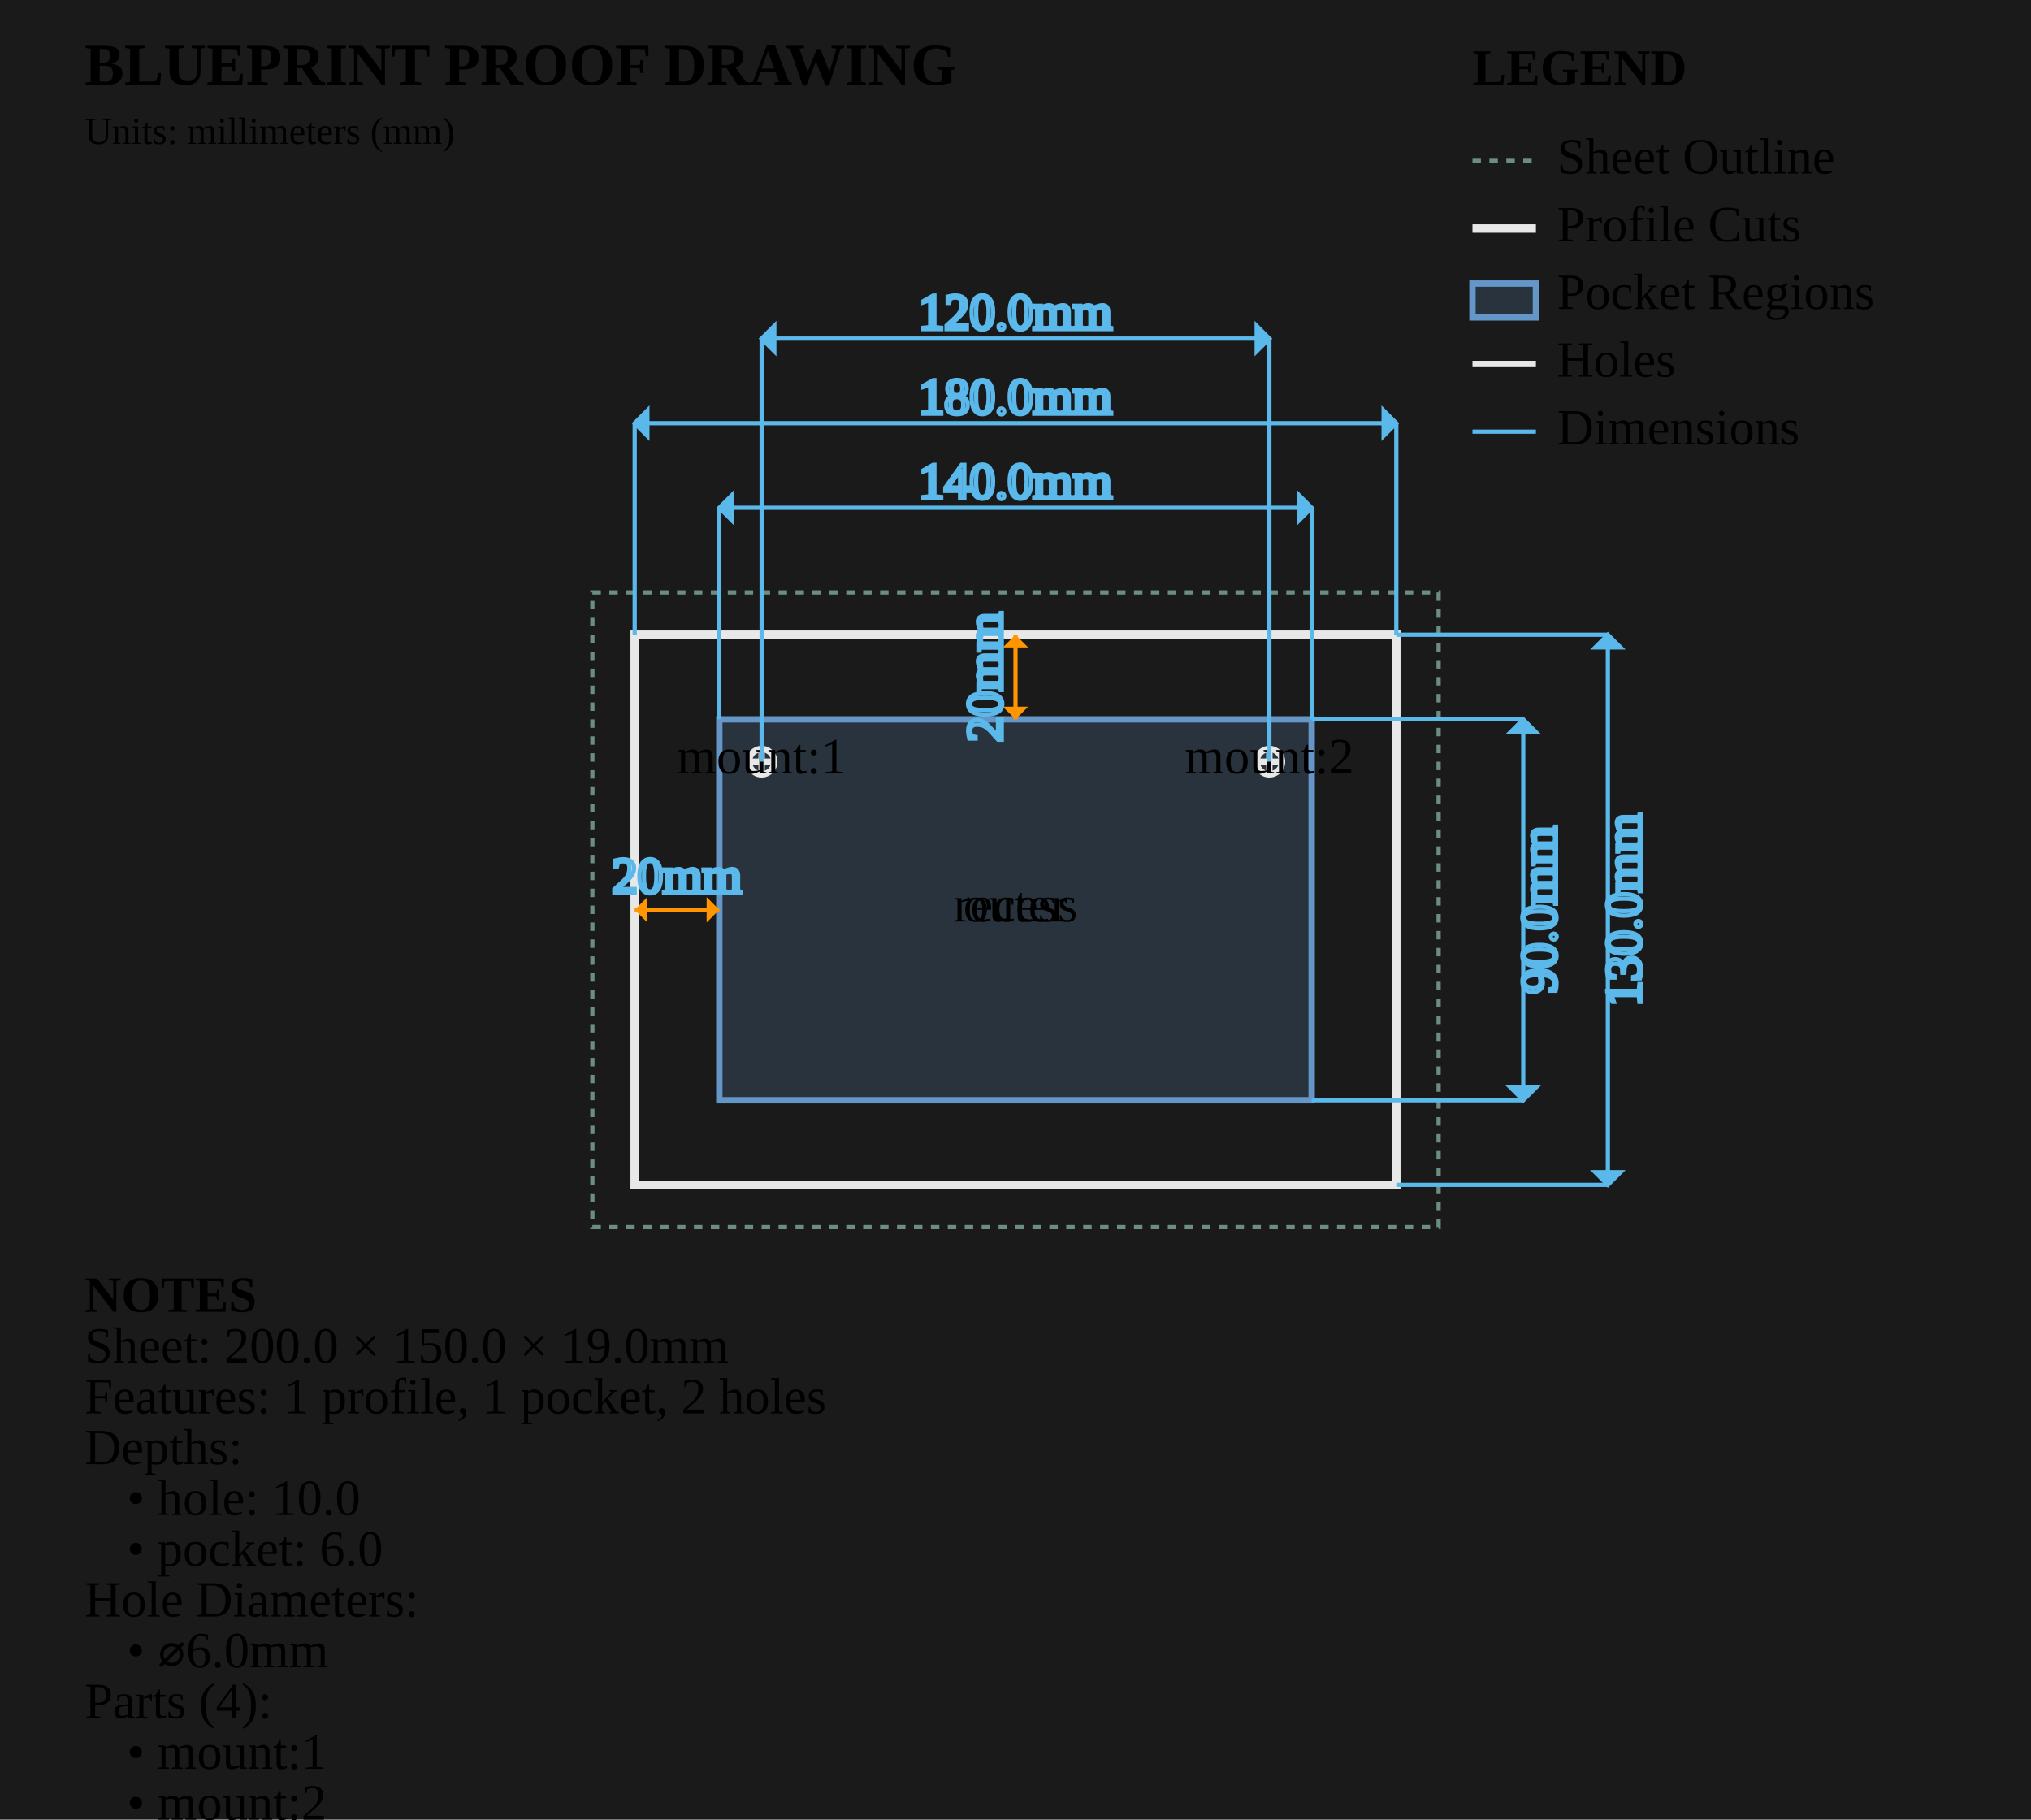
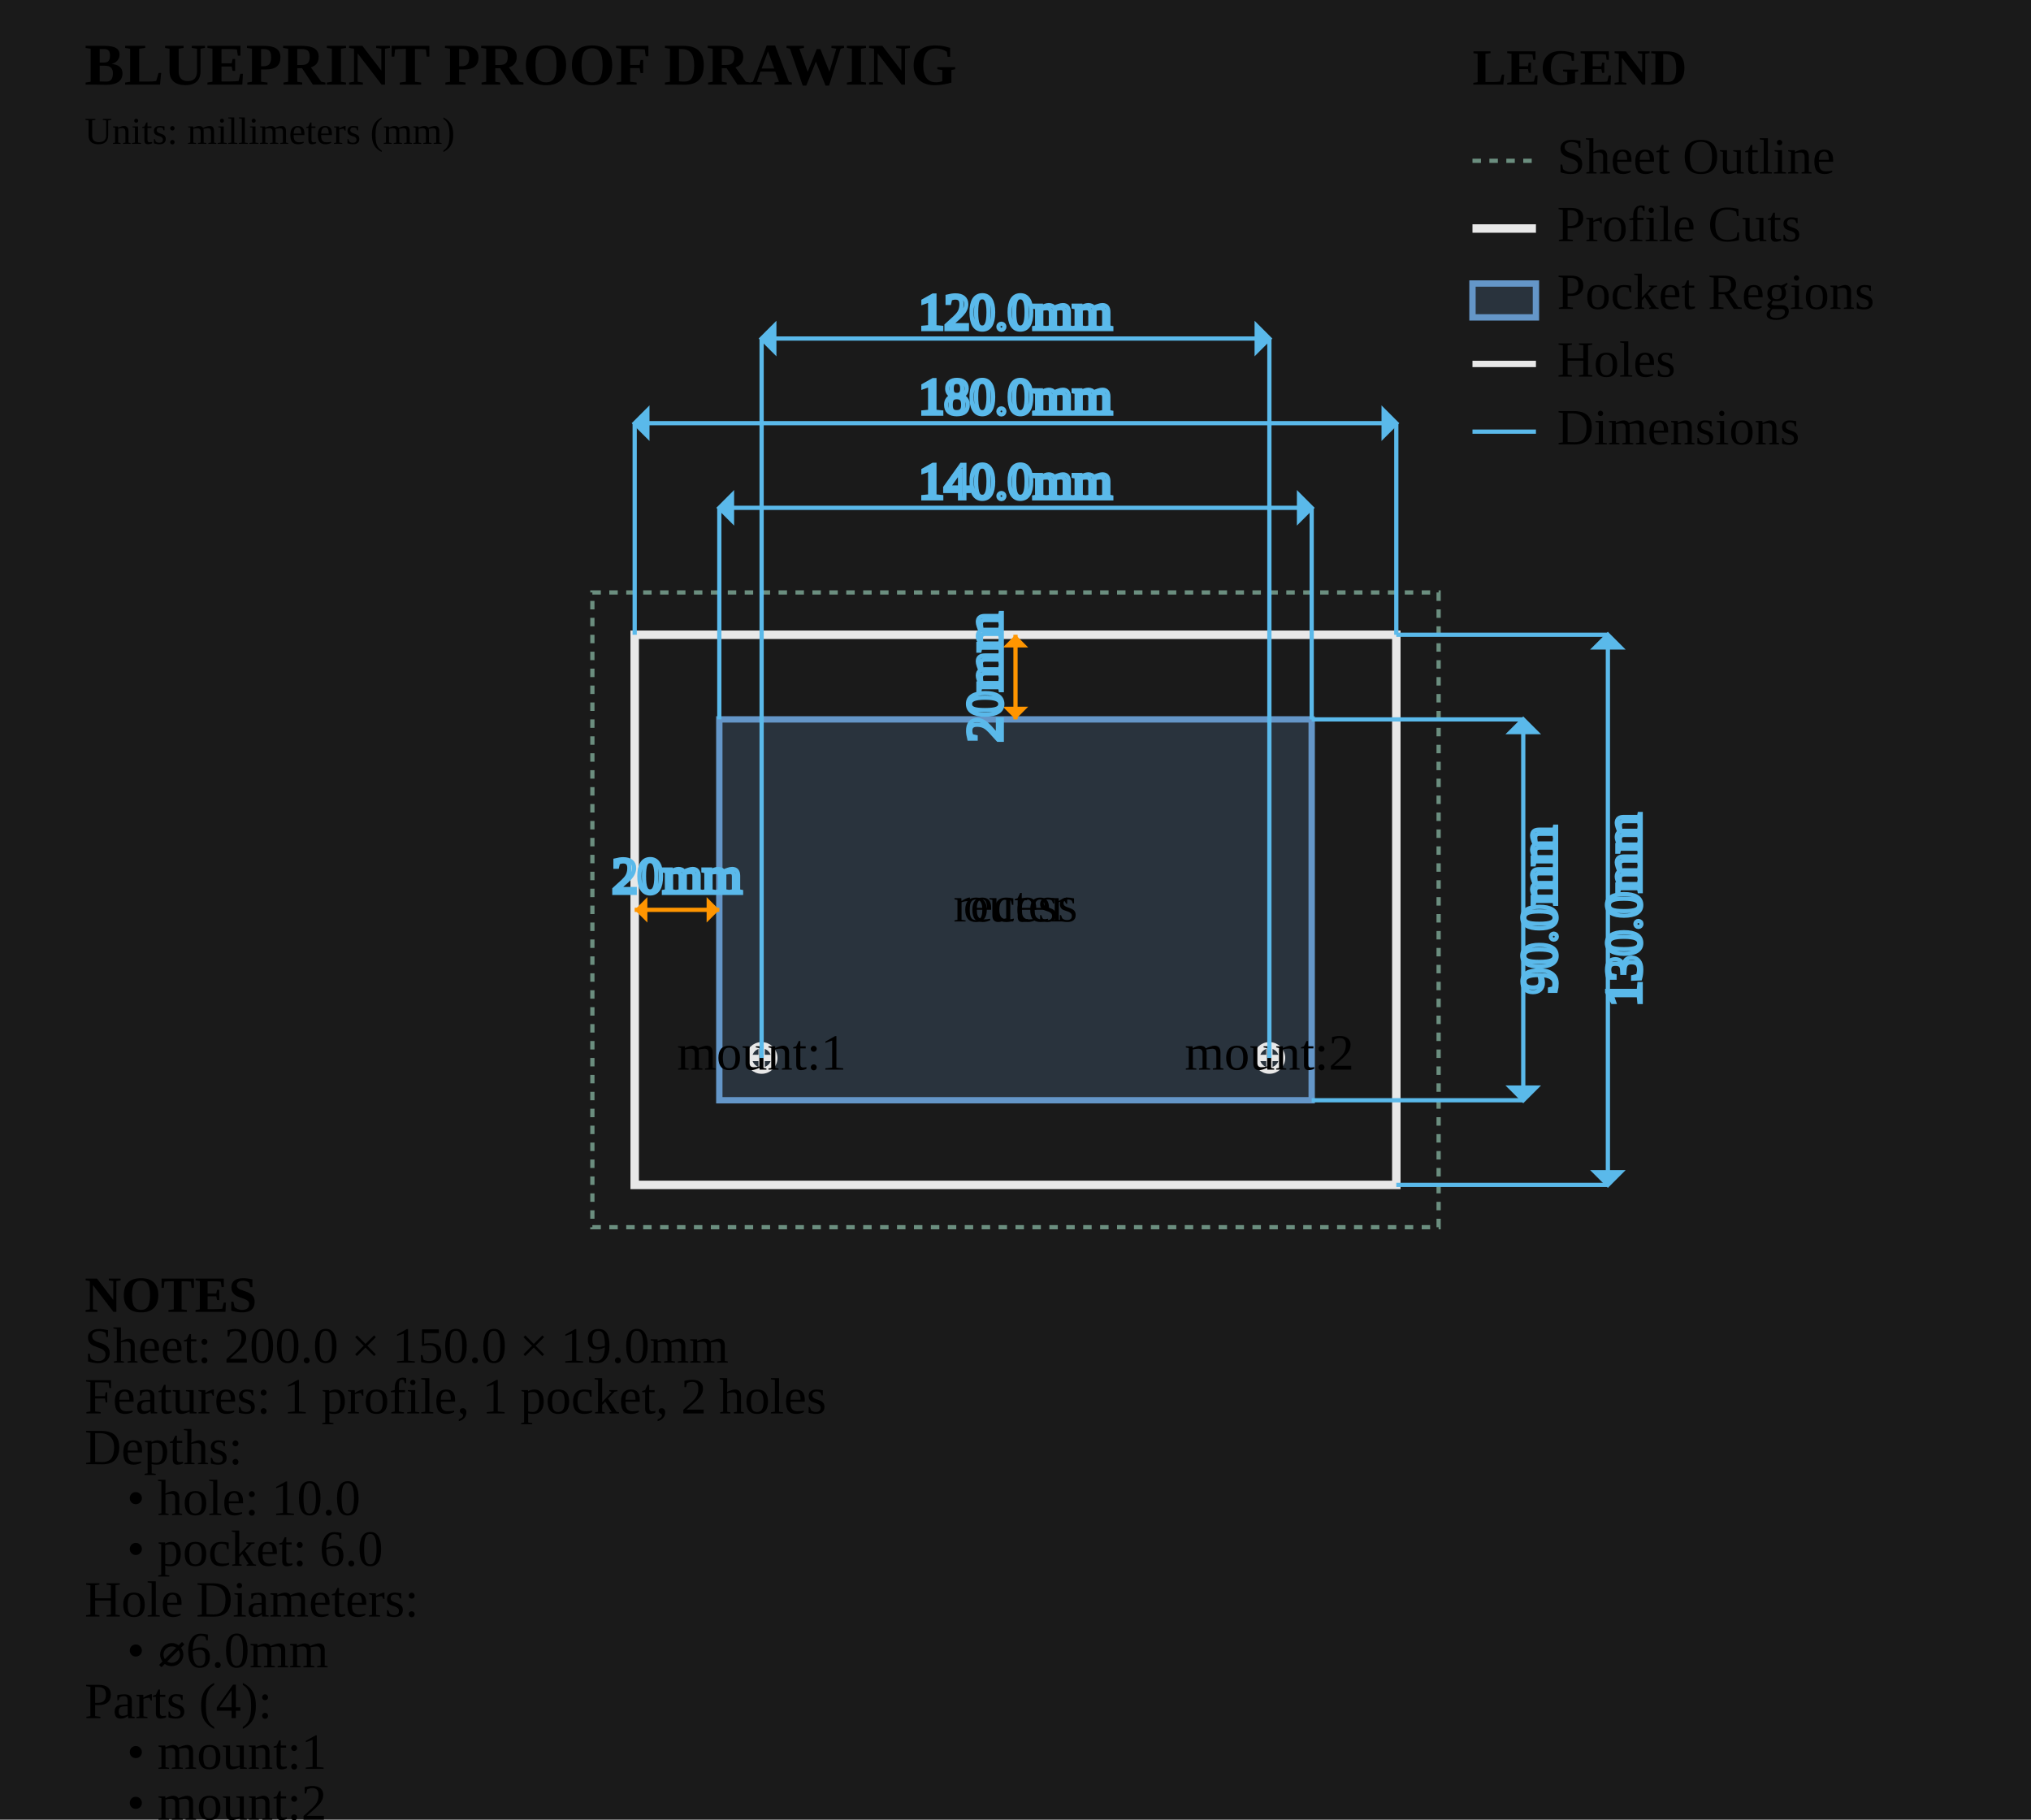
<svg xmlns="http://www.w3.org/2000/svg" viewBox="0 0 480.0 430.0" width="480.0mm" height="430.0mm">
  <style>
        .sheet-outline { stroke: #6b8e7f; stroke-width: 1; fill: none; stroke-dasharray: 2,2; }
        .profile-cuts { stroke: #e8e8e8; stroke-width: 2; fill: none; }
        .pocket-regions { stroke: #6496c8; stroke-width: 1.5; fill: #6496c8; fill-opacity: 0.2; }
        .holes { stroke: #e8e8e8; stroke-width: 1.5; fill: none; }
        .engrave-paths { stroke: #888888; stroke-width: 1; fill: none; stroke-dasharray: 4,4; }
        .construction { stroke: #6b8e7f; stroke-width: 0.5; fill: none; stroke-dasharray: 2,2; }
        .dimensions { stroke: #5ab9ea; stroke-width: 1; fill: none; }
        .dimension-text { fill:
        .gap-dimensions { stroke: #ff9500; stroke-width: 1; fill: none; }
        .gap-text { fill:
        .notes { fill: #cccccc; font-family: monospace; font-size: 10px; }
        .legend { fill: #cccccc; font-family: monospace; font-size: 10px; }
        .part-label { fill: #ffcc00; font-family: monospace; font-size: 8px; font-weight: bold; }
    </style>
  <rect x="0" y="0" width="480.0" height="430.0" fill="#1a1a1a" />
  <g id="SHEET_OUTLINE" class="sheet-outline">
    <rect x="140" y="140" width="200.0" height="150.0" />
  </g>
  <g id="PROFILE_CUTS" class="profile-cuts">
    <rect x="150.0" y="150.0" width="180.0" height="130.0" />
  </g>
  <g id="POCKET_REGIONS" class="pocket-regions">
    <rect x="170.0" y="170.0" width="140.0" height="90.0" />
  </g>
  <g id="ENGRAVE_PATHS" class="engrave-paths" />
  <g id="HOLES" class="holes">
-     <circle cx="180.0" cy="180.0" r="3.0" />
-     <line x1="177.0" y1="180.0" x2="183.0" y2="180.0" />
-     <line x1="180.0" y1="177.0" x2="180.0" y2="183.0" />
-     <circle cx="300.0" cy="180.0" r="3.0" />
-     <line x1="297.0" y1="180.0" x2="303.0" y2="180.0" />
-     <line x1="300.0" y1="177.0" x2="300.0" y2="183.0" />
+     <circle cx="180.0" cy="250.0" r="3.0" />
+     <line x1="177.0" y1="250.0" x2="183.0" y2="250.0" />
+     <line x1="180.0" y1="247.0" x2="180.0" y2="253.0" />
+     <circle cx="300.0" cy="250.0" r="3.0" />
+     <line x1="297.0" y1="250.0" x2="303.0" y2="250.0" />
+     <line x1="300.0" y1="247.0" x2="300.0" y2="253.0" />
  </g>
  <g id="LABELS" class="labels">
    <text x="240.0" y="215.0" class="part-label" text-anchor="middle" dominant-baseline="middle">outer</text>
    <text x="240.0" y="215.0" class="part-label" text-anchor="middle" dominant-baseline="middle">recess</text>
-     <text x="180.0" y="180.0" class="part-label" text-anchor="middle" dominant-baseline="middle">mount:1</text>
-     <text x="300.0" y="180.0" class="part-label" text-anchor="middle" dominant-baseline="middle">mount:2</text>
+     <text x="180.0" y="250.0" class="part-label" text-anchor="middle" dominant-baseline="middle">mount:1</text>
+     <text x="300.0" y="250.0" class="part-label" text-anchor="middle" dominant-baseline="middle">mount:2</text>
  </g>
  <g id="CONSTRUCTION" class="construction" />
  <g id="DIMENSIONS" class="dimensions">
    <line x1="170.0" y1="170.0" x2="170.0" y2="120.0" stroke="#5ab9ea" stroke-width="1" />
    <line x1="310.0" y1="170.0" x2="310.0" y2="120.0" stroke="#5ab9ea" stroke-width="1" />
    <line x1="170.0" y1="120.0" x2="310.0" y2="120.0" stroke="#5ab9ea" stroke-width="1" />
    <polygon points="170.0,120.0 173.0,117.0 173.0,123.0" fill="#5ab9ea" />
    <polygon points="310.0,120.0 307.0,117.0 307.0,123.0" fill="#5ab9ea" />
    <text x="240.0" y="115.0" class="dimension-text" text-anchor="middle" dominant-baseline="middle">140.0mm</text>
    <line x1="310.0" y1="170.0" x2="360.0" y2="170.0" stroke="#5ab9ea" stroke-width="1" />
    <line x1="310.0" y1="260.0" x2="360.0" y2="260.0" stroke="#5ab9ea" stroke-width="1" />
    <line x1="360.0" y1="170.0" x2="360.0" y2="260.0" stroke="#5ab9ea" stroke-width="1" />
    <polygon points="360.0,170.0 357.0,173.0 363.0,173.0" fill="#5ab9ea" />
    <polygon points="360.0,260.0 357.0,257.0 363.0,257.0" fill="#5ab9ea" />
    <text x="365.0" y="215.0" class="dimension-text" text-anchor="middle" dominant-baseline="middle" transform="rotate(-90 365.0 215.0)">90.0mm</text>
    <line x1="150.0" y1="150.0" x2="150.0" y2="100.0" stroke="#5ab9ea" stroke-width="1" />
    <line x1="330.0" y1="150.0" x2="330.0" y2="100.0" stroke="#5ab9ea" stroke-width="1" />
    <line x1="150.0" y1="100.0" x2="330.0" y2="100.0" stroke="#5ab9ea" stroke-width="1" />
    <polygon points="150.0,100.0 153.0,97.0 153.0,103.0" fill="#5ab9ea" />
    <polygon points="330.0,100.0 327.0,97.0 327.0,103.0" fill="#5ab9ea" />
    <text x="240.0" y="95.0" class="dimension-text" text-anchor="middle" dominant-baseline="middle">180.0mm</text>
    <line x1="330.0" y1="150.0" x2="380.0" y2="150.0" stroke="#5ab9ea" stroke-width="1" />
    <line x1="330.0" y1="280.0" x2="380.0" y2="280.0" stroke="#5ab9ea" stroke-width="1" />
    <line x1="380.0" y1="150.0" x2="380.0" y2="280.0" stroke="#5ab9ea" stroke-width="1" />
    <polygon points="380.0,150.0 377.0,153.0 383.0,153.0" fill="#5ab9ea" />
    <polygon points="380.0,280.0 377.0,277.0 383.0,277.0" fill="#5ab9ea" />
    <text x="385.0" y="215.0" class="dimension-text" text-anchor="middle" dominant-baseline="middle" transform="rotate(-90 385.0 215.0)">130.0mm</text>
-     <line x1="180.0" y1="180.0" x2="180.0" y2="80.0" stroke="#5ab9ea" stroke-width="1" />
-     <line x1="300.0" y1="180.0" x2="300.0" y2="80.0" stroke="#5ab9ea" stroke-width="1" />
+     <line x1="180.0" y1="250.0" x2="180.0" y2="80.0" stroke="#5ab9ea" stroke-width="1" />
+     <line x1="300.0" y1="250.0" x2="300.0" y2="80.0" stroke="#5ab9ea" stroke-width="1" />
    <line x1="180.0" y1="80.0" x2="300.0" y2="80.0" stroke="#5ab9ea" stroke-width="1" />
    <polygon points="180.0,80.0 183.0,77.0 183.0,83.0" fill="#5ab9ea" />
    <polygon points="300.0,80.0 297.0,77.0 297.0,83.0" fill="#5ab9ea" />
    <text x="240.0" y="75.0" class="dimension-text" text-anchor="middle" dominant-baseline="middle">120.0mm</text>
    <line x1="150.0" y1="215.0" x2="170.0" y2="215.0" stroke="#ff9500" stroke-width="1" />
    <path d="M 150.0,215.0 L 153.0,212.0 L 153.0,218.0 Z" class="gap-dimensions" stroke="none" fill="#ff9500" />
    <path d="M 170.0,215.0 L 167.0,212.0 L 167.0,218.0 Z" class="gap-dimensions" stroke="none" fill="#ff9500" />
    <text x="160.0" y="211.0" class="gap-text" text-anchor="middle">20mm</text>
    <line x1="240.0" y1="150.0" x2="240.0" y2="170.0" stroke="#ff9500" stroke-width="1" />
    <path d="M 240.0,150.0 L 237.0,153.0 L 243.0,153.0 Z" class="gap-dimensions" stroke="none" fill="#ff9500" />
    <path d="M 240.0,170.0 L 237.0,167.0 L 243.0,167.0 Z" class="gap-dimensions" stroke="none" fill="#ff9500" />
    <text x="234.0" y="160.0" class="gap-text" text-anchor="middle" dominant-baseline="middle" transform="rotate(-90 234.0 160.0)">20mm</text>
  </g>
  <g id="NOTES" class="notes">
    <text x="20" y="310.0" class="notes" font-weight="bold">NOTES</text>
    <text x="20" y="322.0" class="notes">Sheet: 200.0 × 150.0 × 19.0mm</text>
    <text x="20" y="334.0" class="notes">Features: 1 profile, 1 pocket, 2 holes</text>
    <text x="20" y="346.0" class="notes">Depths:</text>
    <text x="30" y="358.0" class="notes">• hole: 10.0</text>
    <text x="30" y="370.0" class="notes">• pocket: 6.0</text>
    <text x="20" y="382.0" class="notes">Hole Diameters:</text>
    <text x="30" y="394.0" class="notes">• ⌀6.0mm</text>
    <text x="20" y="406.0" class="notes">Parts (4):</text>
    <text x="30" y="418.0" class="notes">• mount:1</text>
    <text x="30" y="430.0" class="notes">• mount:2</text>
    <text x="30" y="442.0" class="notes">• outer</text>
    <text x="30" y="454.0" class="notes">• recess</text>
  </g>
  <g id="TITLE_BLOCK" class="title-block">
    <text x="20" y="20" class="notes" font-weight="bold" font-size="14px">BLUEPRINT PROOF DRAWING</text>
    <text x="20" y="34" class="notes" font-size="9px">Units: millimeters (mm)</text>
  </g>
  <g id="LEGEND" class="legend">
    <text x="348.0" y="20" class="legend" font-weight="bold">LEGEND</text>
    <line x1="348.0" y1="38" x2="363.0" y2="38" stroke="#6b8e7f" stroke-width="1" stroke-dasharray="2,2" />
    <text x="368.0" y="41" class="legend">Sheet Outline</text>
    <line x1="348.0" y1="54" x2="363.0" y2="54" stroke="#e8e8e8" stroke-width="2" />
    <text x="368.0" y="57" class="legend">Profile Cuts</text>
    <rect x="348.0" y="67" width="15.0" height="8" stroke="#6496c8" stroke-width="1.5" fill="#6496c8" fill-opacity="0.2" />
    <text x="368.0" y="73" class="legend">Pocket Regions</text>
    <line x1="348.0" y1="86" x2="363.0" y2="86" stroke="#e8e8e8" stroke-width="1.5" />
    <text x="368.0" y="89" class="legend">Holes</text>
    <line x1="348.0" y1="102" x2="363.0" y2="102" stroke="#5ab9ea" stroke-width="1" />
    <text x="368.0" y="105" class="legend">Dimensions</text>
  </g>
</svg>
